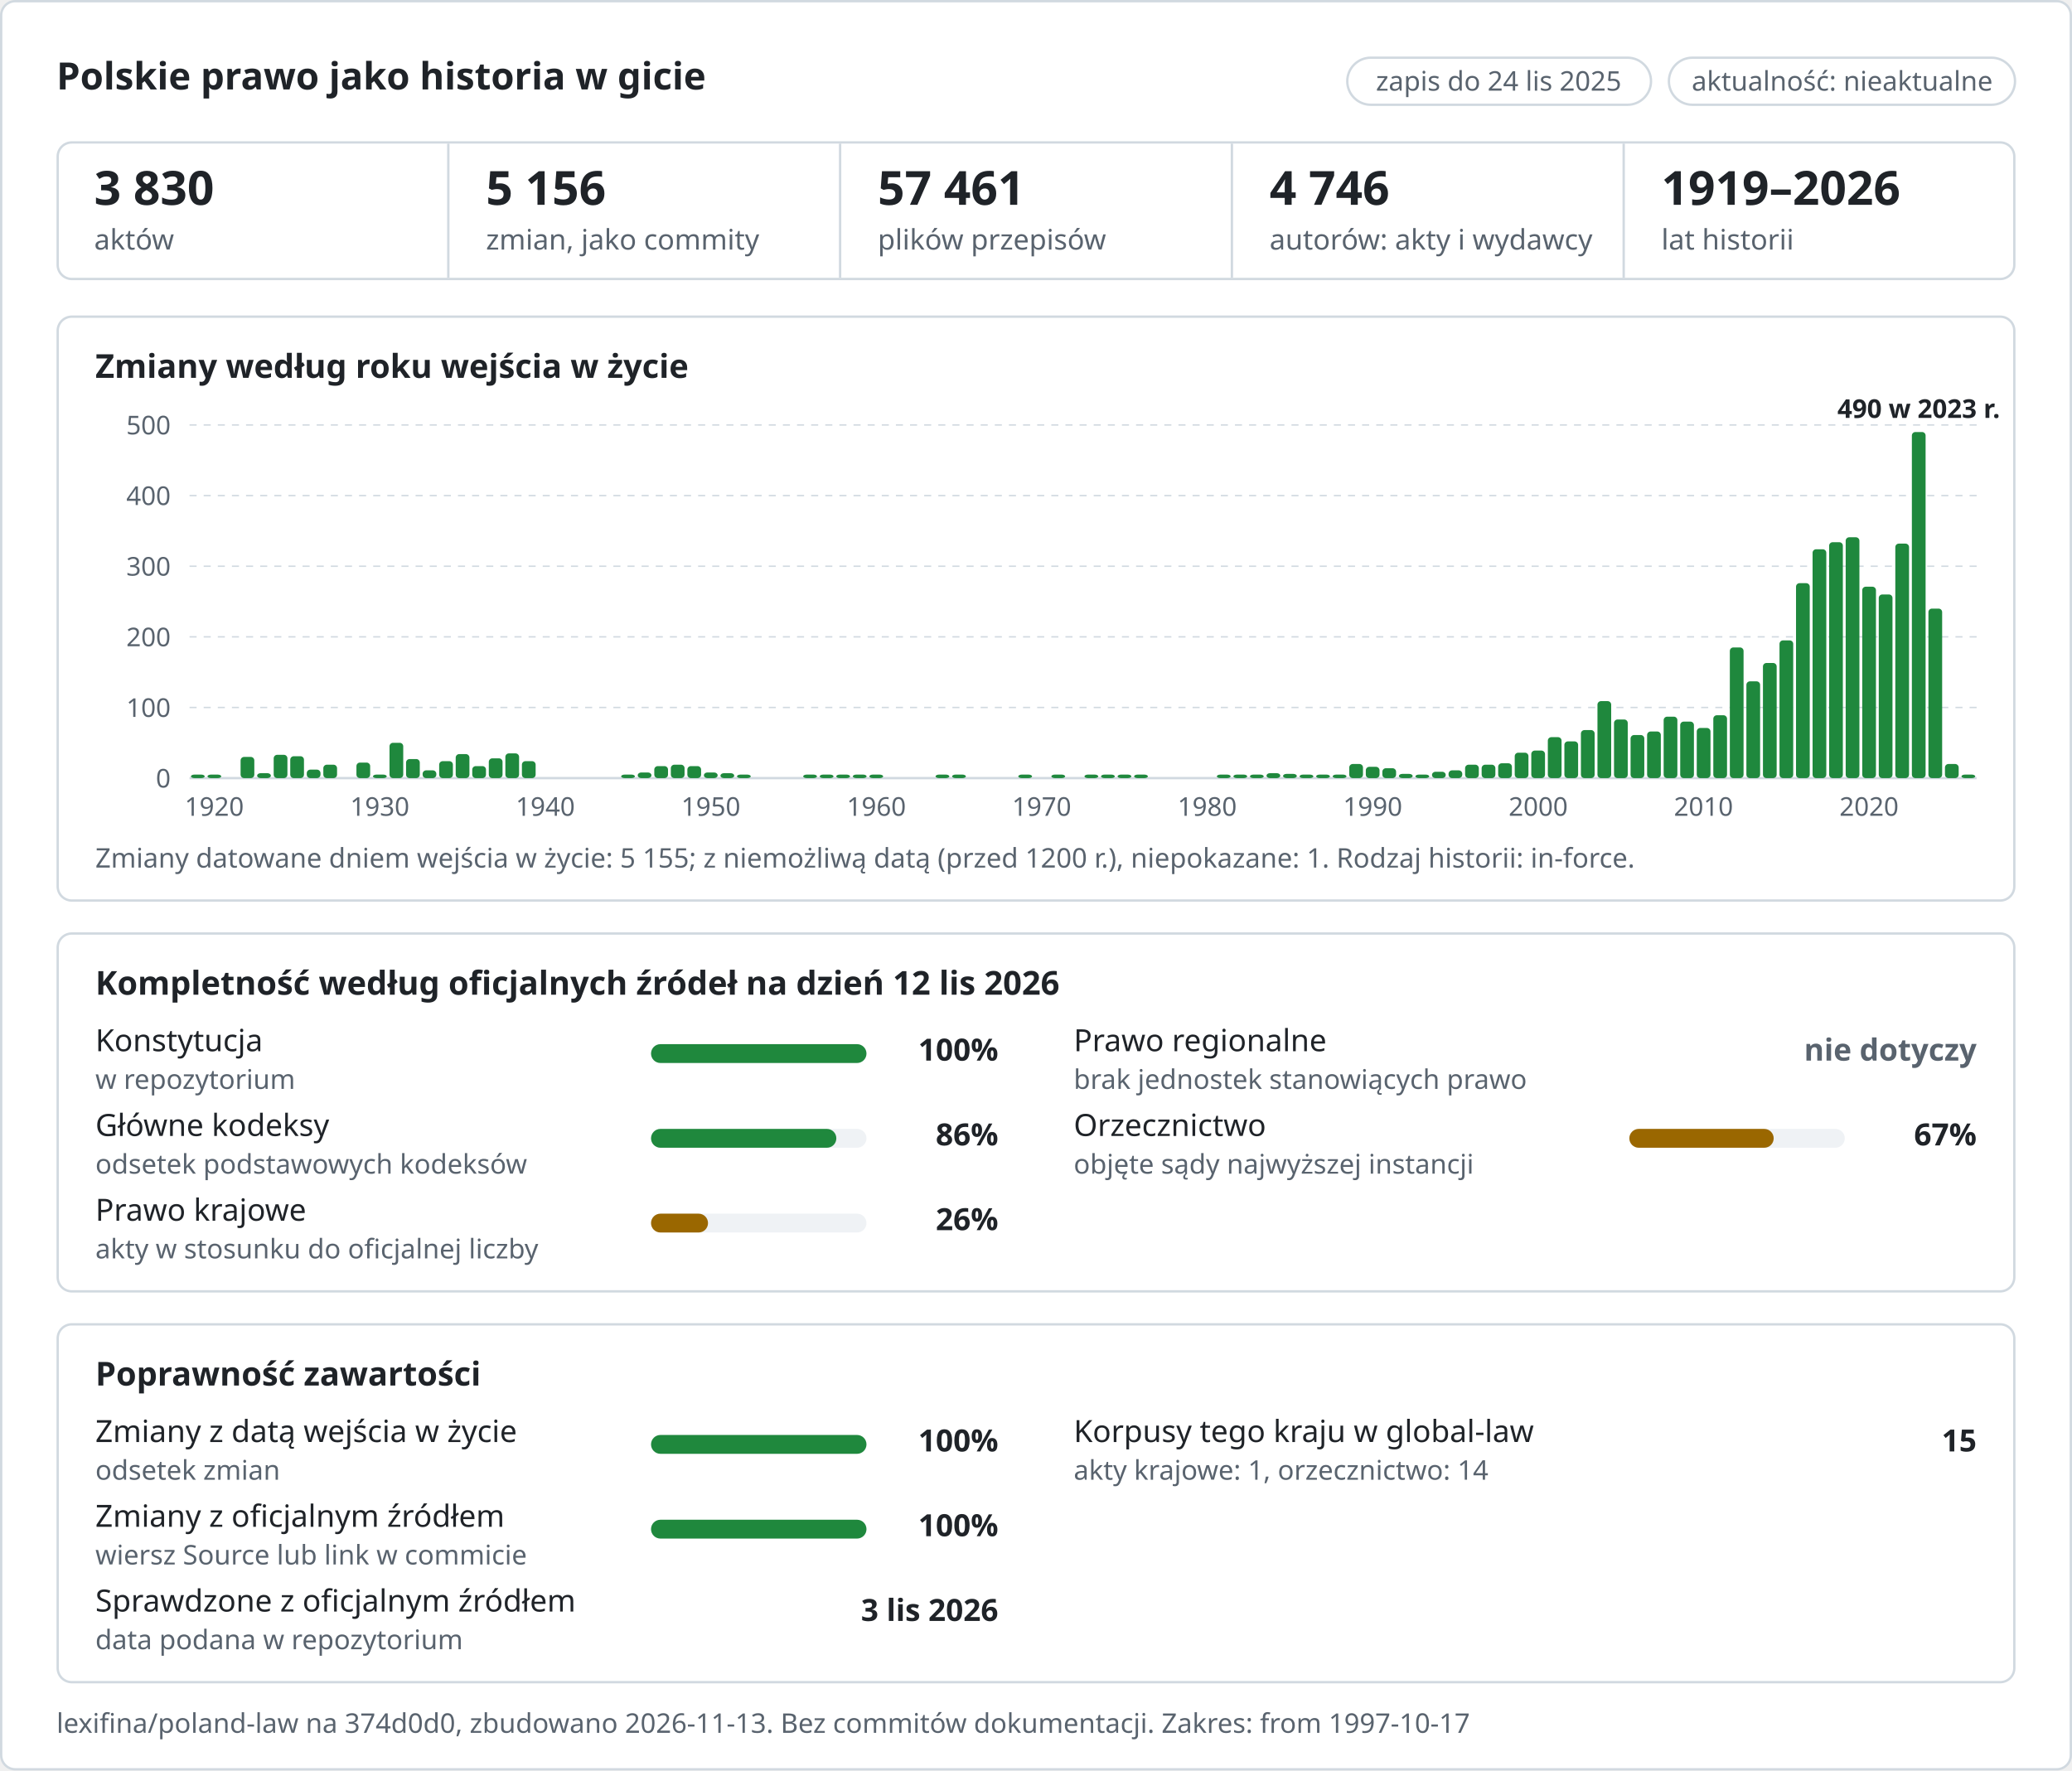
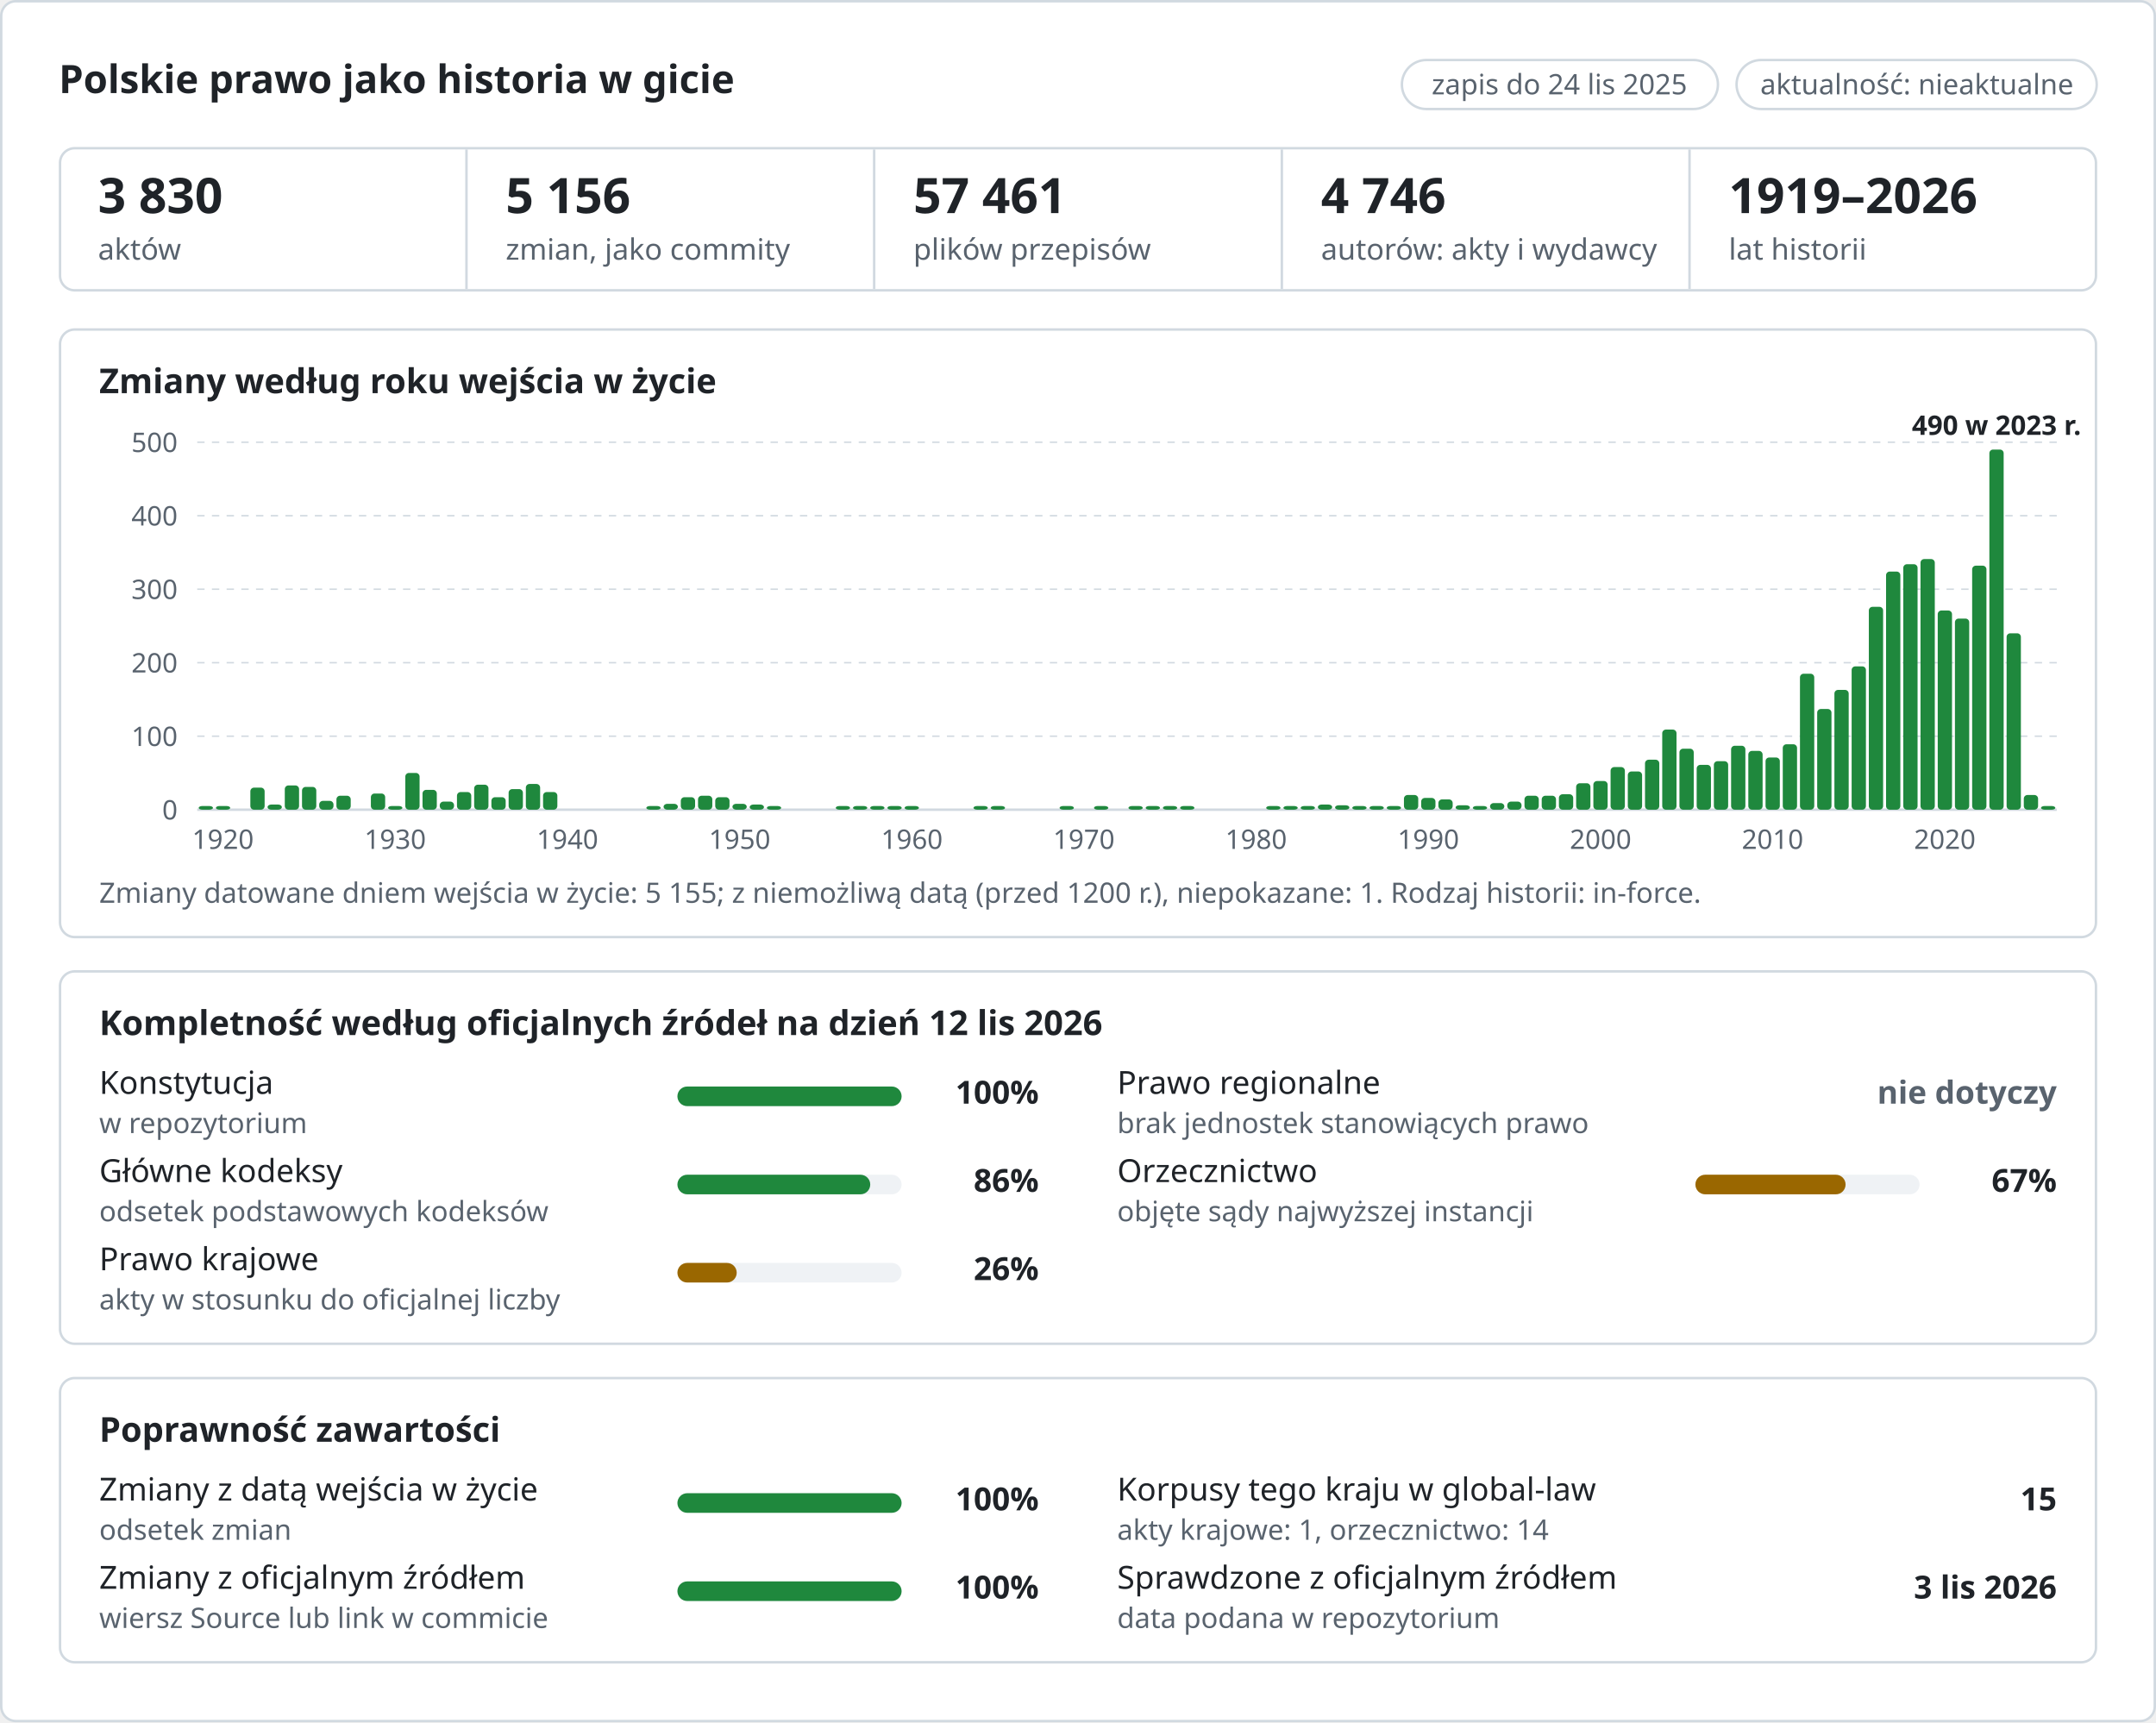
- <svg xmlns="http://www.w3.org/2000/svg" width="880" height="752" viewBox="0 0 880 752" font-family="-apple-system,BlinkMacSystemFont,Segoe UI,Noto Sans,Helvetica,Arial,sans-serif">
-   <rect x="0.5" y="0.5" width="879" height="751" rx="6" fill="#ffffff" stroke="#d1d9e0" />
+ <svg xmlns="http://www.w3.org/2000/svg" width="880" height="703" viewBox="0 0 880 703" font-family="-apple-system,BlinkMacSystemFont,Segoe UI,Noto Sans,Helvetica,Arial,sans-serif">
+   <rect x="0.5" y="0.5" width="879" height="702" rx="6" fill="#ffffff" stroke="#d1d9e0" />
  <text x="24" y="38" font-size="16" font-weight="600" fill="#1f2328">Polskie prawo jako historia w gicie</text>
  <rect x="572.2" y="24.5" width="129" height="20" rx="10" fill="none" stroke="#d1d9e0" />
  <text x="636.5" y="38.5" font-size="11.5" font-weight="500" text-anchor="middle" fill="#59636e">zapis do 24 lis 2025</text>
  <rect x="708.8" y="24.5" width="147" height="20" rx="10" fill="none" stroke="#d1d9e0" />
  <text x="782.4" y="38.5" font-size="11.5" font-weight="500" text-anchor="middle" fill="#59636e">aktualność: nieaktualne</text>
  <rect x="24.5" y="60.5" width="831" height="58" rx="6" fill="#ffffff" stroke="#d1d9e0" />
  <text x="40.0" y="87" font-size="20" font-weight="600" fill="#1f2328">3 830</text>
  <text x="40.0" y="106" font-size="12" fill="#59636e">aktów</text>
  <line x1="190.4" y1="61" x2="190.4" y2="118" stroke="#d1d9e0" />
  <text x="206.4" y="87" font-size="20" font-weight="600" fill="#1f2328">5 156</text>
  <text x="206.4" y="106" font-size="12" fill="#59636e">zmian, jako commity</text>
  <line x1="356.8" y1="61" x2="356.8" y2="118" stroke="#d1d9e0" />
  <text x="372.8" y="87" font-size="20" font-weight="600" fill="#1f2328">57 461</text>
  <text x="372.8" y="106" font-size="12" fill="#59636e">plików przepisów</text>
  <line x1="523.2" y1="61" x2="523.2" y2="118" stroke="#d1d9e0" />
  <text x="539.2" y="87" font-size="20" font-weight="600" fill="#1f2328">4 746</text>
  <text x="539.2" y="106" font-size="12" fill="#59636e">autorów: akty i wydawcy</text>
  <line x1="689.6" y1="61" x2="689.6" y2="118" stroke="#d1d9e0" />
  <text x="705.6" y="87" font-size="20" font-weight="600" fill="#1f2328">1919–2026</text>
  <text x="705.6" y="106" font-size="12" fill="#59636e">lat historii</text>
  <rect x="24.5" y="134.5" width="831" height="248" rx="6" fill="#ffffff" stroke="#d1d9e0" />
  <text x="40.5" y="160.5" font-size="14" font-weight="600" fill="#1f2328">Zmiany według roku wejścia w życie</text>
  <line x1="80.5" y1="330.5" x2="839.5" y2="330.5" stroke="#d1d9e0" stroke-width="1" />
  <text x="72.5" y="334.5" font-size="11" text-anchor="end" fill="#59636e">0</text>
  <line x1="80.5" y1="300.5" x2="839.5" y2="300.5" stroke="#d1d9e0" stroke-width="0.6" stroke-dasharray="3 3" />
  <text x="72.5" y="304.5" font-size="11" text-anchor="end" fill="#59636e">100</text>
  <line x1="80.5" y1="270.5" x2="839.5" y2="270.5" stroke="#d1d9e0" stroke-width="0.6" stroke-dasharray="3 3" />
  <text x="72.5" y="274.5" font-size="11" text-anchor="end" fill="#59636e">200</text>
  <line x1="80.5" y1="240.5" x2="839.5" y2="240.5" stroke="#d1d9e0" stroke-width="0.6" stroke-dasharray="3 3" />
  <text x="72.5" y="244.5" font-size="11" text-anchor="end" fill="#59636e">300</text>
  <line x1="80.5" y1="210.5" x2="839.5" y2="210.5" stroke="#d1d9e0" stroke-width="0.6" stroke-dasharray="3 3" />
  <text x="72.5" y="214.5" font-size="11" text-anchor="end" fill="#59636e">400</text>
  <line x1="80.5" y1="180.5" x2="839.5" y2="180.5" stroke="#d1d9e0" stroke-width="0.6" stroke-dasharray="3 3" />
  <text x="72.5" y="184.5" font-size="11" text-anchor="end" fill="#59636e">500</text>
  <rect x="81.10" y="329.0" width="5.83" height="1.5" rx="1.5" fill="#1f883d" />
  <rect x="88.13" y="329.0" width="5.83" height="1.5" rx="1.5" fill="#1f883d" />
  <text x="91.0" y="346.5" font-size="11" text-anchor="middle" fill="#59636e">1920</text>
  <rect x="102.18" y="321.5" width="5.83" height="9.0" rx="1.5" fill="#1f883d" />
  <rect x="109.21" y="328.4" width="5.83" height="2.1" rx="1.5" fill="#1f883d" />
  <rect x="116.24" y="320.6" width="5.83" height="9.9" rx="1.5" fill="#1f883d" />
  <rect x="123.27" y="321.2" width="5.83" height="9.3" rx="1.5" fill="#1f883d" />
  <rect x="130.29" y="326.9" width="5.83" height="3.6" rx="1.5" fill="#1f883d" />
  <rect x="137.32" y="324.8" width="5.83" height="5.7" rx="1.5" fill="#1f883d" />
  <rect x="151.38" y="323.9" width="5.83" height="6.6" rx="1.5" fill="#1f883d" />
  <rect x="158.41" y="329.0" width="5.83" height="1.5" rx="1.5" fill="#1f883d" />
  <text x="161.3" y="346.5" font-size="11" text-anchor="middle" fill="#59636e">1930</text>
  <rect x="165.43" y="315.5" width="5.83" height="15.0" rx="1.5" fill="#1f883d" />
  <rect x="172.46" y="322.4" width="5.83" height="8.1" rx="1.5" fill="#1f883d" />
  <rect x="179.49" y="327.2" width="5.83" height="3.3" rx="1.5" fill="#1f883d" />
  <rect x="186.52" y="323.3" width="5.83" height="7.2" rx="1.5" fill="#1f883d" />
  <rect x="193.54" y="320.3" width="5.83" height="10.2" rx="1.5" fill="#1f883d" />
  <rect x="200.57" y="325.4" width="5.83" height="5.1" rx="1.5" fill="#1f883d" />
  <rect x="207.60" y="322.1" width="5.83" height="8.4" rx="1.5" fill="#1f883d" />
  <rect x="214.63" y="320.0" width="5.83" height="10.5" rx="1.5" fill="#1f883d" />
  <rect x="221.66" y="323.3" width="5.83" height="7.2" rx="1.5" fill="#1f883d" />
  <text x="231.6" y="346.5" font-size="11" text-anchor="middle" fill="#59636e">1940</text>
  <rect x="263.82" y="329.0" width="5.83" height="1.5" rx="1.5" fill="#1f883d" />
  <rect x="270.85" y="328.1" width="5.83" height="2.4" rx="1.5" fill="#1f883d" />
  <rect x="277.88" y="325.4" width="5.83" height="5.1" rx="1.5" fill="#1f883d" />
  <rect x="284.91" y="324.8" width="5.83" height="5.7" rx="1.5" fill="#1f883d" />
  <rect x="291.93" y="325.4" width="5.83" height="5.1" rx="1.5" fill="#1f883d" />
  <rect x="298.96" y="328.1" width="5.83" height="2.4" rx="1.5" fill="#1f883d" />
  <text x="301.9" y="346.5" font-size="11" text-anchor="middle" fill="#59636e">1950</text>
  <rect x="305.99" y="328.4" width="5.83" height="2.1" rx="1.5" fill="#1f883d" />
  <rect x="313.02" y="329.0" width="5.83" height="1.5" rx="1.5" fill="#1f883d" />
  <rect x="341.13" y="329.0" width="5.83" height="1.5" rx="1.5" fill="#1f883d" />
  <rect x="348.16" y="329.0" width="5.83" height="1.5" rx="1.5" fill="#1f883d" />
  <rect x="355.18" y="329.0" width="5.83" height="1.5" rx="1.5" fill="#1f883d" />
  <rect x="362.21" y="329.0" width="5.83" height="1.5" rx="1.5" fill="#1f883d" />
  <rect x="369.24" y="329.0" width="5.83" height="1.5" rx="1.5" fill="#1f883d" />
  <text x="372.2" y="346.5" font-size="11" text-anchor="middle" fill="#59636e">1960</text>
  <rect x="397.35" y="329.0" width="5.83" height="1.5" rx="1.5" fill="#1f883d" />
  <rect x="404.38" y="329.0" width="5.83" height="1.5" rx="1.5" fill="#1f883d" />
  <rect x="432.49" y="329.0" width="5.83" height="1.5" rx="1.5" fill="#1f883d" />
  <text x="442.4" y="346.5" font-size="11" text-anchor="middle" fill="#59636e">1970</text>
  <rect x="446.54" y="329.0" width="5.83" height="1.5" rx="1.5" fill="#1f883d" />
  <rect x="460.60" y="329.0" width="5.83" height="1.5" rx="1.5" fill="#1f883d" />
  <rect x="467.63" y="329.0" width="5.83" height="1.5" rx="1.5" fill="#1f883d" />
  <rect x="474.66" y="329.0" width="5.83" height="1.5" rx="1.5" fill="#1f883d" />
  <rect x="481.68" y="329.0" width="5.83" height="1.5" rx="1.5" fill="#1f883d" />
  <text x="512.7" y="346.5" font-size="11" text-anchor="middle" fill="#59636e">1980</text>
  <rect x="516.82" y="329.0" width="5.83" height="1.5" rx="1.5" fill="#1f883d" />
  <rect x="523.85" y="329.0" width="5.83" height="1.5" rx="1.5" fill="#1f883d" />
  <rect x="530.88" y="329.0" width="5.83" height="1.5" rx="1.5" fill="#1f883d" />
  <rect x="537.91" y="328.4" width="5.83" height="2.1" rx="1.5" fill="#1f883d" />
  <rect x="544.93" y="328.7" width="5.83" height="1.8" rx="1.5" fill="#1f883d" />
  <rect x="551.96" y="329.0" width="5.83" height="1.5" rx="1.5" fill="#1f883d" />
  <rect x="558.99" y="329.0" width="5.83" height="1.5" rx="1.5" fill="#1f883d" />
  <rect x="566.02" y="329.0" width="5.83" height="1.5" rx="1.5" fill="#1f883d" />
  <rect x="573.04" y="324.5" width="5.83" height="6.0" rx="1.5" fill="#1f883d" />
  <rect x="580.07" y="325.7" width="5.83" height="4.8" rx="1.5" fill="#1f883d" />
  <text x="583.0" y="346.5" font-size="11" text-anchor="middle" fill="#59636e">1990</text>
  <rect x="587.10" y="326.3" width="5.83" height="4.2" rx="1.5" fill="#1f883d" />
  <rect x="594.13" y="328.7" width="5.83" height="1.8" rx="1.5" fill="#1f883d" />
  <rect x="601.16" y="329.0" width="5.83" height="1.5" rx="1.5" fill="#1f883d" />
  <rect x="608.18" y="327.8" width="5.83" height="2.7" rx="1.5" fill="#1f883d" />
  <rect x="615.21" y="327.2" width="5.83" height="3.3" rx="1.5" fill="#1f883d" />
  <rect x="622.24" y="324.8" width="5.83" height="5.7" rx="1.5" fill="#1f883d" />
  <rect x="629.27" y="324.8" width="5.83" height="5.7" rx="1.5" fill="#1f883d" />
  <rect x="636.29" y="324.2" width="5.83" height="6.3" rx="1.5" fill="#1f883d" />
  <rect x="643.32" y="319.7" width="5.83" height="10.8" rx="1.5" fill="#1f883d" />
  <rect x="650.35" y="318.8" width="5.83" height="11.7" rx="1.5" fill="#1f883d" />
  <text x="653.3" y="346.5" font-size="11" text-anchor="middle" fill="#59636e">2000</text>
  <rect x="657.38" y="313.1" width="5.83" height="17.4" rx="1.5" fill="#1f883d" />
  <rect x="664.41" y="314.9" width="5.83" height="15.6" rx="1.5" fill="#1f883d" />
  <rect x="671.43" y="310.1" width="5.83" height="20.4" rx="1.5" fill="#1f883d" />
  <rect x="678.46" y="297.8" width="5.83" height="32.7" rx="1.5" fill="#1f883d" />
  <rect x="685.49" y="305.6" width="5.83" height="24.9" rx="1.5" fill="#1f883d" />
  <rect x="692.52" y="312.2" width="5.83" height="18.3" rx="1.5" fill="#1f883d" />
  <rect x="699.54" y="310.7" width="5.83" height="19.8" rx="1.5" fill="#1f883d" />
  <rect x="706.57" y="304.4" width="5.83" height="26.1" rx="1.5" fill="#1f883d" />
  <rect x="713.60" y="306.5" width="5.83" height="24.0" rx="1.5" fill="#1f883d" />
  <rect x="720.63" y="309.2" width="5.83" height="21.3" rx="1.5" fill="#1f883d" />
  <text x="723.5" y="346.5" font-size="11" text-anchor="middle" fill="#59636e">2010</text>
  <rect x="727.66" y="303.8" width="5.83" height="26.7" rx="1.5" fill="#1f883d" />
  <rect x="734.68" y="275.0" width="5.83" height="55.5" rx="1.5" fill="#1f883d" />
  <rect x="741.71" y="289.4" width="5.83" height="41.1" rx="1.5" fill="#1f883d" />
  <rect x="748.74" y="281.6" width="5.83" height="48.9" rx="1.5" fill="#1f883d" />
  <rect x="755.77" y="272.0" width="5.83" height="58.5" rx="1.5" fill="#1f883d" />
  <rect x="762.79" y="247.7" width="5.83" height="82.8" rx="1.5" fill="#1f883d" />
  <rect x="769.82" y="233.3" width="5.83" height="97.2" rx="1.5" fill="#1f883d" />
  <rect x="776.85" y="230.3" width="5.83" height="100.2" rx="1.5" fill="#1f883d" />
  <rect x="783.88" y="228.2" width="5.83" height="102.3" rx="1.5" fill="#1f883d" />
  <rect x="790.91" y="249.2" width="5.83" height="81.3" rx="1.5" fill="#1f883d" />
  <text x="793.8" y="346.5" font-size="11" text-anchor="middle" fill="#59636e">2020</text>
  <rect x="797.93" y="252.5" width="5.83" height="78.0" rx="1.5" fill="#1f883d" />
  <rect x="804.96" y="230.9" width="5.83" height="99.6" rx="1.5" fill="#1f883d" />
  <rect x="811.99" y="183.5" width="5.83" height="147.0" rx="1.5" fill="#1f883d" />
  <text x="814.9" y="177.5" font-size="11" font-weight="600" text-anchor="middle" fill="#1f2328">490 w 2023 r.</text>
  <rect x="819.02" y="258.5" width="5.83" height="72.0" rx="1.5" fill="#1f883d" />
  <rect x="826.04" y="324.5" width="5.83" height="6.0" rx="1.5" fill="#1f883d" />
  <rect x="833.07" y="329.0" width="5.83" height="1.5" rx="1.5" fill="#1f883d" />
  <text x="40.5" y="368.5" font-size="11.5" fill="#59636e">Zmiany datowane dniem wejścia w życie: 5 155; z niemożliwą datą (przed 1200 r.), niepokazane: 1. Rodzaj historii: in-force.</text>
  <rect x="24.5" y="396.5" width="831" height="152" rx="6" fill="#ffffff" stroke="#d1d9e0" />
  <text x="40.5" y="422.5" font-size="14" font-weight="600" fill="#1f2328">Kompletność według oficjalnych źródeł na dzień 12 lis 2026</text>
  <text x="40.5" y="446.5" font-size="13" fill="#1f2328">Konstytucja</text>
  <text x="40.5" y="462.5" font-size="11.5" fill="#59636e">w repozytorium</text>
  <g>
    <rect x="276.5" y="443.5" width="91.5" height="8" rx="4" fill="#eff2f5" />
    <rect x="276.5" y="443.5" width="91.5" height="8" rx="4" fill="#1f883d" />
  </g>
  <text x="424.0" y="450.5" font-size="13" font-weight="600" text-anchor="end" fill="#1f2328">100%</text>
  <text x="40.5" y="482.5" font-size="13" fill="#1f2328">Główne kodeksy</text>
  <text x="40.5" y="498.5" font-size="11.5" fill="#59636e">odsetek podstawowych kodeksów</text>
  <g>
    <rect x="276.5" y="479.5" width="91.5" height="8" rx="4" fill="#eff2f5" />
    <rect x="276.5" y="479.5" width="78.7" height="8" rx="4" fill="#1f883d" />
  </g>
  <text x="424.0" y="486.5" font-size="13" font-weight="600" text-anchor="end" fill="#1f2328">86%</text>
  <text x="40.5" y="518.5" font-size="13" fill="#1f2328">Prawo krajowe</text>
  <text x="40.5" y="534.5" font-size="11.5" fill="#59636e">akty w stosunku do oficjalnej liczby</text>
  <g>
    <rect x="276.5" y="515.5" width="91.5" height="8" rx="4" fill="#eff2f5" />
    <rect x="276.5" y="515.5" width="24.2" height="8" rx="4" fill="#9a6700" />
  </g>
  <text x="424.0" y="522.5" font-size="13" font-weight="600" text-anchor="end" fill="#1f2328">26%</text>
  <text x="456.0" y="446.5" font-size="13" fill="#1f2328">Prawo regionalne</text>
  <text x="456.0" y="462.5" font-size="11.5" fill="#59636e">brak jednostek stanowiących prawo</text>
  <text x="839.5" y="450.5" font-size="13" font-weight="600" text-anchor="end" fill="#59636e">nie dotyczy</text>
  <text x="456.0" y="482.5" font-size="13" fill="#1f2328">Orzecznictwo</text>
  <text x="456.0" y="498.5" font-size="11.5" fill="#59636e">objęte sądy najwyższej instancji</text>
  <g>
    <rect x="692.0" y="479.5" width="91.5" height="8" rx="4" fill="#eff2f5" />
    <rect x="692.0" y="479.5" width="61.3" height="8" rx="4" fill="#9a6700" />
  </g>
  <text x="839.5" y="486.5" font-size="13" font-weight="600" text-anchor="end" fill="#1f2328">67%</text>
-   <rect x="24.5" y="562.5" width="831" height="152" rx="6" fill="#ffffff" stroke="#d1d9e0" />
+   <rect x="24.5" y="562.5" width="831" height="116" rx="6" fill="#ffffff" stroke="#d1d9e0" />
  <text x="40.5" y="588.5" font-size="14" font-weight="600" fill="#1f2328">Poprawność zawartości</text>
  <text x="40.5" y="612.5" font-size="13" fill="#1f2328">Zmiany z datą wejścia w życie</text>
  <text x="40.5" y="628.5" font-size="11.5" fill="#59636e">odsetek zmian</text>
  <g>
    <rect x="276.5" y="609.5" width="91.5" height="8" rx="4" fill="#eff2f5" />
    <rect x="276.5" y="609.5" width="91.5" height="8" rx="4" fill="#1f883d" />
  </g>
  <text x="424.0" y="616.5" font-size="13" font-weight="600" text-anchor="end" fill="#1f2328">100%</text>
  <text x="40.5" y="648.5" font-size="13" fill="#1f2328">Zmiany z oficjalnym źródłem</text>
  <text x="40.5" y="664.5" font-size="11.5" fill="#59636e">wiersz Source lub link w commicie</text>
  <g>
    <rect x="276.5" y="645.5" width="91.5" height="8" rx="4" fill="#eff2f5" />
    <rect x="276.5" y="645.5" width="91.5" height="8" rx="4" fill="#1f883d" />
  </g>
  <text x="424.0" y="652.5" font-size="13" font-weight="600" text-anchor="end" fill="#1f2328">100%</text>
-   <text x="40.5" y="684.5" font-size="13" fill="#1f2328">Sprawdzone z oficjalnym źródłem</text>
-   <text x="40.5" y="700.5" font-size="11.5" fill="#59636e">data podana w repozytorium</text>
-   <text x="424.0" y="688.5" font-size="13" font-weight="600" text-anchor="end" fill="#1f2328">3 lis 2026</text>
  <text x="456.0" y="612.5" font-size="13" fill="#1f2328">Korpusy tego kraju w global-law</text>
  <text x="456.0" y="628.5" font-size="11.5" fill="#59636e">akty krajowe: 1, orzecznictwo: 14</text>
  <text x="839.5" y="616.5" font-size="13" font-weight="600" text-anchor="end" fill="#1f2328">15</text>
-   <text x="24" y="736" font-size="11.5" fill="#59636e">lexifina/poland-law na 374d0d0, zbudowano 2026-11-13. Bez commitów dokumentacji. Zakres: from 1997-10-17</text>
+   <text x="456.0" y="648.5" font-size="13" fill="#1f2328">Sprawdzone z oficjalnym źródłem</text>
+   <text x="456.0" y="664.5" font-size="11.5" fill="#59636e">data podana w repozytorium</text>
+   <text x="839.5" y="652.5" font-size="13" font-weight="600" text-anchor="end" fill="#1f2328">3 lis 2026</text>
</svg>
